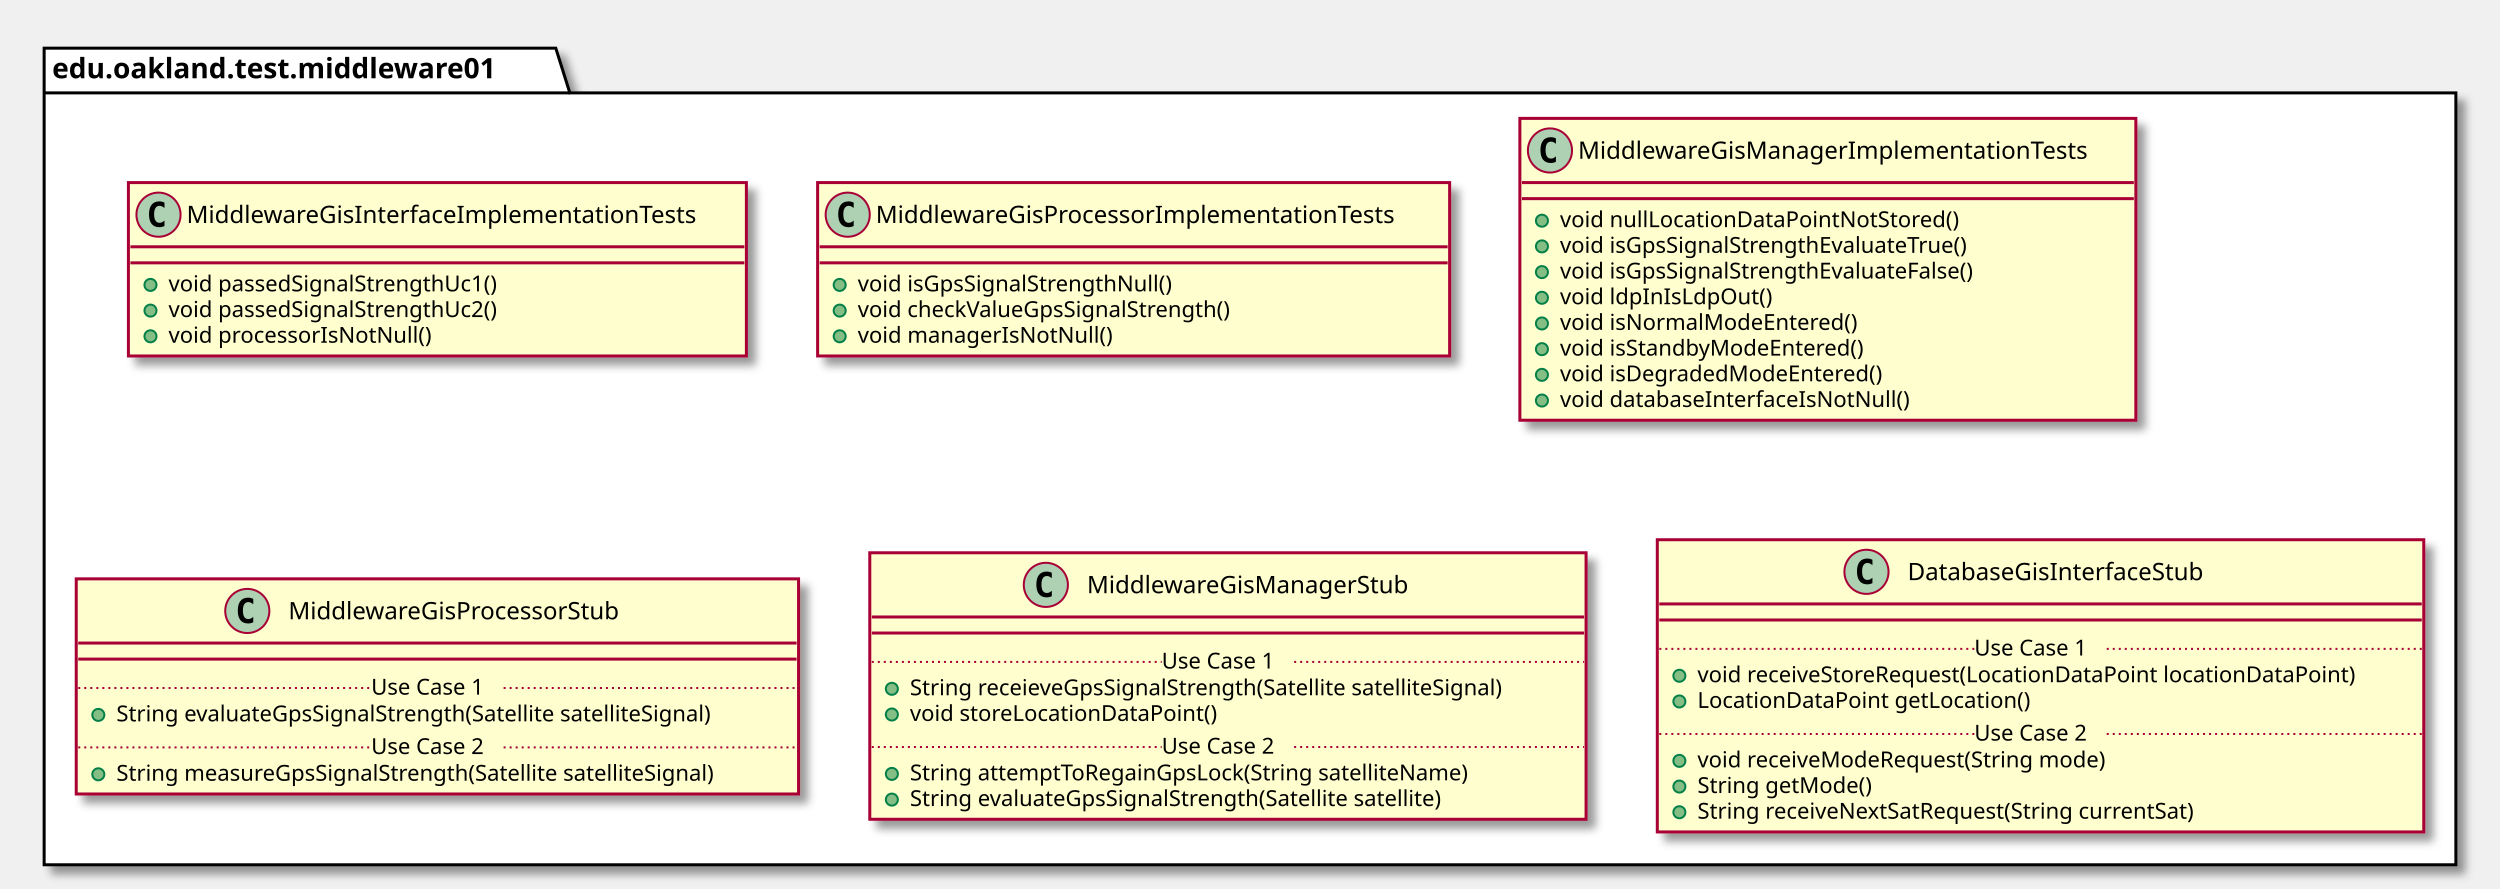
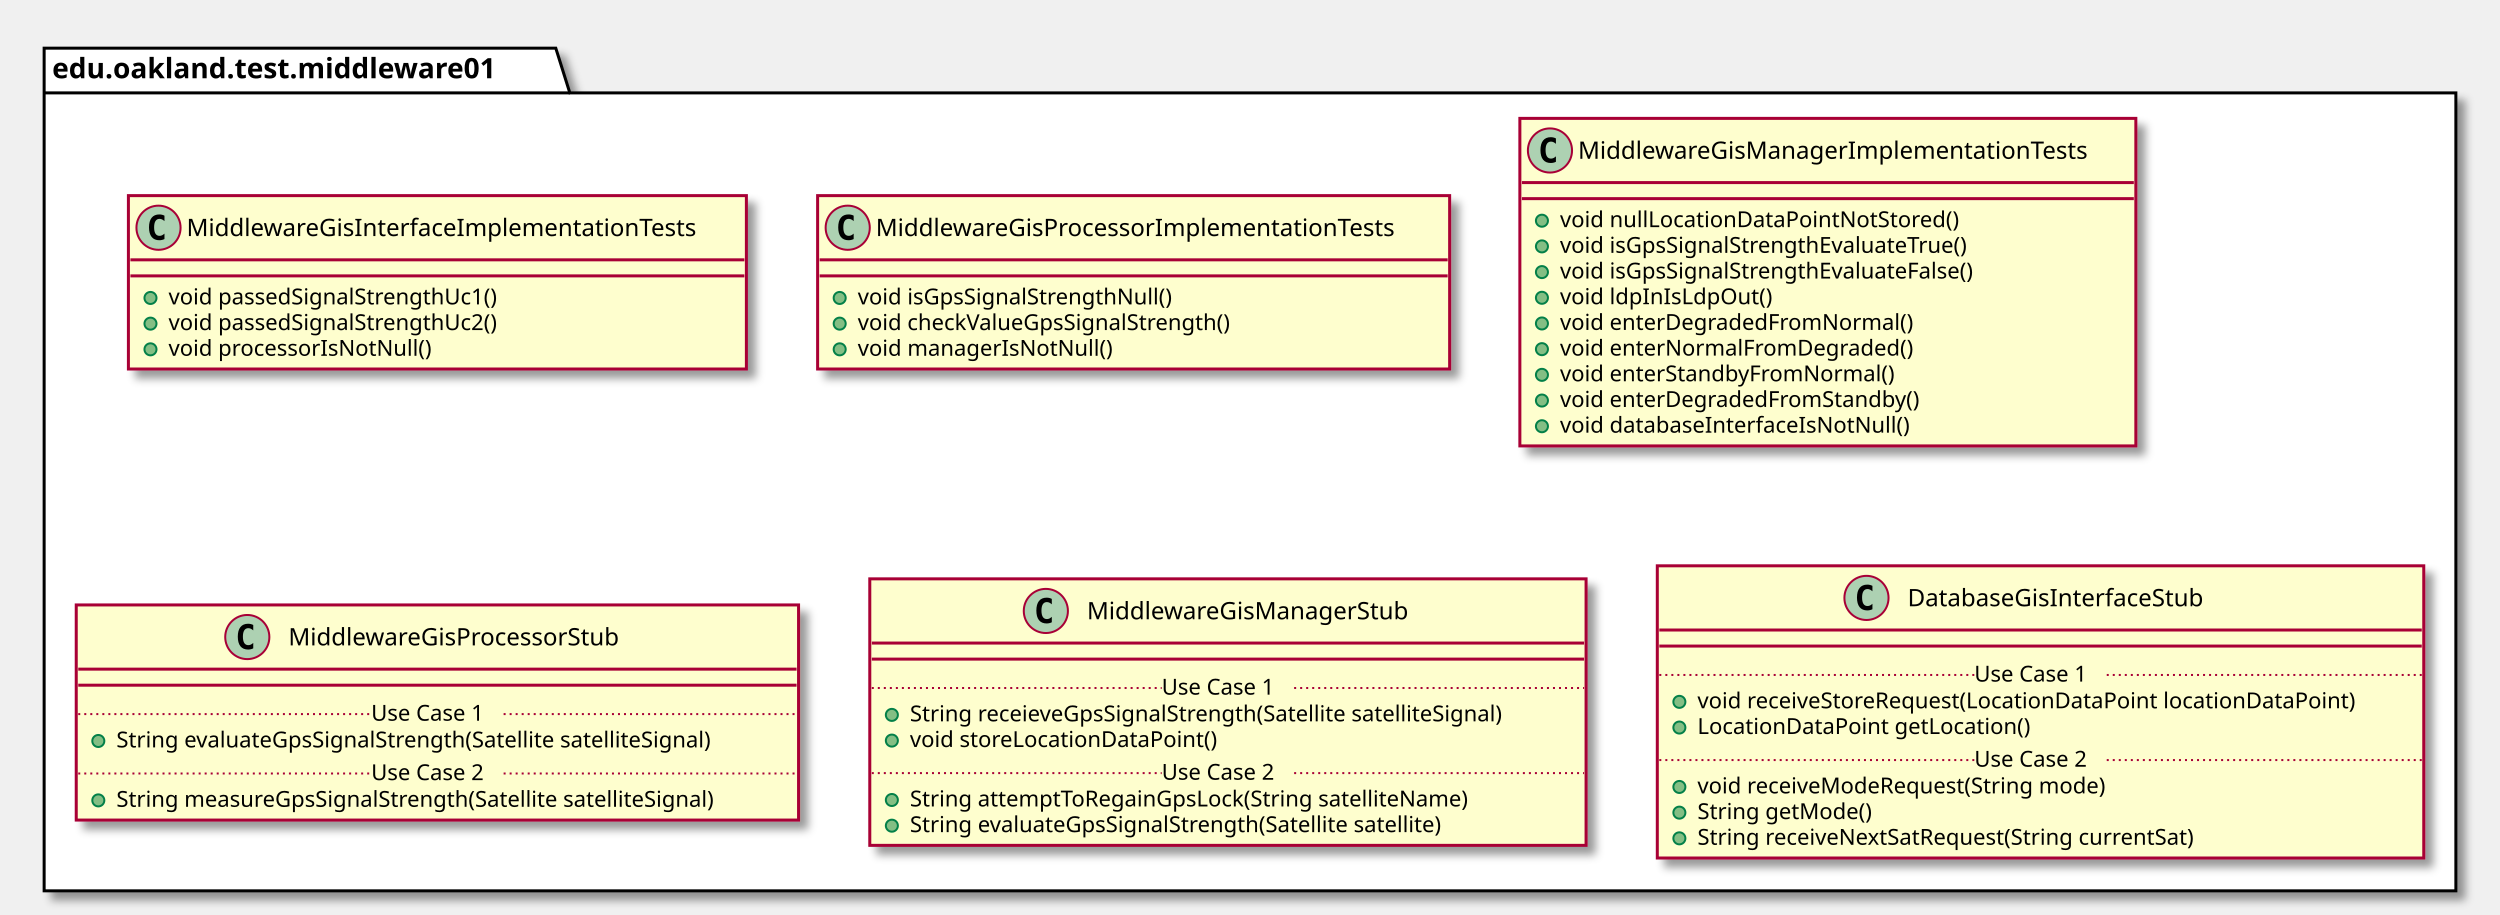
- <svg xmlns="http://www.w3.org/2000/svg" contentScriptType="application/ecmascript" contentStyleType="text/css" height="443px" preserveAspectRatio="none" style="width:1246px;height:443px;" version="1.1" viewBox="0 0 1246 443" width="1246px" zoomAndPan="magnify">
+ <svg xmlns="http://www.w3.org/2000/svg" contentScriptType="application/ecmascript" contentStyleType="text/css" height="456px" preserveAspectRatio="none" style="width:1246px;height:456px;" version="1.1" viewBox="0 0 1246 456" width="1246px" zoomAndPan="magnify">
  <defs>
-     <filter height="300%" id="f13o2ybws8kbwk" width="300%" x="-1" y="-1">
+     <filter height="300%" id="flk7s0plr8abq" width="300%" x="-1" y="-1">
      <feGaussianBlur result="blurOut" stdDeviation="2.0" />
      <feColorMatrix in="blurOut" result="blurOut2" type="matrix" values="0 0 0 0 0 0 0 0 0 0 0 0 0 0 0 0 0 0 .4 0" />
      <feOffset dx="4.0" dy="4.0" in="blurOut2" result="blurOut3" />
      <feBlend in="SourceGraphic" in2="blurOut3" mode="normal" />
    </filter>
  </defs>
  <g>
-     <polygon fill="#FFFFFF" filter="url(#f13o2ybws8kbwk)" points="22,24,277,24,284,46.297,1224,46.297,1224,431,22,431,22,24" style="stroke: #000000; stroke-width: 1.5;" />
+     <polygon fill="#FFFFFF" filter="url(#flk7s0plr8abq)" points="22,24,277,24,284,46.297,1224,46.297,1224,444,22,444,22,24" style="stroke: #000000; stroke-width: 1.5;" />
    <line style="stroke: #000000; stroke-width: 1.5;" x1="22" x2="284" y1="46.297" y2="46.297" />
    <text fill="#000000" font-family="sans-serif" font-size="14" font-weight="bold" lengthAdjust="spacingAndGlyphs" textLength="249" x="26" y="38.995">edu.oakland.test.middleware01</text>
-     <rect fill="#FEFECE" filter="url(#f13o2ybws8kbwk)" height="86.414" id="MiddlewareGisInterfaceImplementationTests" style="stroke: #A80036; stroke-width: 1.5;" width="308" x="64" y="91" />
-     <ellipse cx="79" cy="107" fill="#ADD1B2" rx="11" ry="11" style="stroke: #A80036; stroke-width: 1.0;" />
-     <path d="M81.969,112.641 Q81.391,112.938 80.75,113.078 Q80.109,113.234 79.406,113.234 Q76.906,113.234 75.578,111.594 Q74.266,109.938 74.266,106.812 Q74.266,103.688 75.578,102.031 Q76.906,100.375 79.406,100.375 Q80.109,100.375 80.75,100.531 Q81.406,100.688 81.969,100.984 L81.969,103.703 Q81.344,103.125 80.75,102.859 Q80.156,102.578 79.531,102.578 Q78.188,102.578 77.5,103.656 Q76.812,104.719 76.812,106.812 Q76.812,108.906 77.5,109.984 Q78.188,111.047 79.531,111.047 Q80.156,111.047 80.75,110.781 Q81.344,110.5 81.969,109.922 L81.969,112.641 Z " />
-     <text fill="#000000" font-family="sans-serif" font-size="12" lengthAdjust="spacingAndGlyphs" textLength="276" x="93" y="111.154">MiddlewareGisInterfaceImplementationTests</text>
-     <line style="stroke: #A80036; stroke-width: 1.5;" x1="65" x2="371" y1="123" y2="123" />
-     <line style="stroke: #A80036; stroke-width: 1.5;" x1="65" x2="371" y1="131" y2="131" />
-     <ellipse cx="75" cy="142" fill="#84BE84" rx="3" ry="3" style="stroke: #038048; stroke-width: 1.0;" />
-     <text fill="#000000" font-family="sans-serif" font-size="11" lengthAdjust="spacingAndGlyphs" textLength="182" x="84" y="145.21">void passedSignalStrengthUc1()</text>
-     <ellipse cx="75" cy="154.805" fill="#84BE84" rx="3" ry="3" style="stroke: #038048; stroke-width: 1.0;" />
-     <text fill="#000000" font-family="sans-serif" font-size="11" lengthAdjust="spacingAndGlyphs" textLength="182" x="84" y="158.015">void passedSignalStrengthUc2()</text>
-     <ellipse cx="75" cy="167.609" fill="#84BE84" rx="3" ry="3" style="stroke: #038048; stroke-width: 1.0;" />
-     <text fill="#000000" font-family="sans-serif" font-size="11" lengthAdjust="spacingAndGlyphs" textLength="143" x="84" y="170.82">void processorIsNotNull()</text>
-     <rect fill="#FEFECE" filter="url(#f13o2ybws8kbwk)" height="86.414" id="MiddlewareGisProcessorImplementationTests" style="stroke: #A80036; stroke-width: 1.5;" width="315" x="407.5" y="91" />
-     <ellipse cx="422.5" cy="107" fill="#ADD1B2" rx="11" ry="11" style="stroke: #A80036; stroke-width: 1.0;" />
-     <path d="M425.469,112.641 Q424.891,112.938 424.25,113.078 Q423.609,113.234 422.906,113.234 Q420.406,113.234 419.078,111.594 Q417.766,109.938 417.766,106.812 Q417.766,103.688 419.078,102.031 Q420.406,100.375 422.906,100.375 Q423.609,100.375 424.25,100.531 Q424.906,100.688 425.469,100.984 L425.469,103.703 Q424.844,103.125 424.25,102.859 Q423.656,102.578 423.031,102.578 Q421.688,102.578 421,103.656 Q420.312,104.719 420.312,106.812 Q420.312,108.906 421,109.984 Q421.688,111.047 423.031,111.047 Q423.656,111.047 424.25,110.781 Q424.844,110.5 425.469,109.922 L425.469,112.641 Z " />
-     <text fill="#000000" font-family="sans-serif" font-size="12" lengthAdjust="spacingAndGlyphs" textLength="283" x="436.5" y="111.154">MiddlewareGisProcessorImplementationTests</text>
-     <line style="stroke: #A80036; stroke-width: 1.5;" x1="408.5" x2="721.5" y1="123" y2="123" />
-     <line style="stroke: #A80036; stroke-width: 1.5;" x1="408.5" x2="721.5" y1="131" y2="131" />
-     <ellipse cx="418.5" cy="142" fill="#84BE84" rx="3" ry="3" style="stroke: #038048; stroke-width: 1.0;" />
-     <text fill="#000000" font-family="sans-serif" font-size="11" lengthAdjust="spacingAndGlyphs" textLength="173" x="427.5" y="145.21">void isGpsSignalStrengthNull()</text>
-     <ellipse cx="418.5" cy="154.805" fill="#84BE84" rx="3" ry="3" style="stroke: #038048; stroke-width: 1.0;" />
-     <text fill="#000000" font-family="sans-serif" font-size="11" lengthAdjust="spacingAndGlyphs" textLength="205" x="427.5" y="158.015">void checkValueGpsSignalStrength()</text>
-     <ellipse cx="418.5" cy="167.609" fill="#84BE84" rx="3" ry="3" style="stroke: #038048; stroke-width: 1.0;" />
-     <text fill="#000000" font-family="sans-serif" font-size="11" lengthAdjust="spacingAndGlyphs" textLength="136" x="427.5" y="170.82">void managerIsNotNull()</text>
-     <rect fill="#FEFECE" filter="url(#f13o2ybws8kbwk)" height="150.438" id="MiddlewareGisManagerImplementationTests" style="stroke: #A80036; stroke-width: 1.5;" width="307" x="757.5" y="59" />
+     <rect fill="#FEFECE" filter="url(#flk7s0plr8abq)" height="86.414" id="MiddlewareGisInterfaceImplementationTests" style="stroke: #A80036; stroke-width: 1.5;" width="308" x="64" y="97.5" />
+     <ellipse cx="79" cy="113.5" fill="#ADD1B2" rx="11" ry="11" style="stroke: #A80036; stroke-width: 1.0;" />
+     <path d="M81.969,119.141 Q81.391,119.438 80.75,119.578 Q80.109,119.734 79.406,119.734 Q76.906,119.734 75.578,118.094 Q74.266,116.438 74.266,113.312 Q74.266,110.188 75.578,108.531 Q76.906,106.875 79.406,106.875 Q80.109,106.875 80.75,107.031 Q81.406,107.188 81.969,107.484 L81.969,110.203 Q81.344,109.625 80.75,109.359 Q80.156,109.078 79.531,109.078 Q78.188,109.078 77.5,110.156 Q76.812,111.219 76.812,113.312 Q76.812,115.406 77.5,116.484 Q78.188,117.547 79.531,117.547 Q80.156,117.547 80.75,117.281 Q81.344,117 81.969,116.422 L81.969,119.141 Z " />
+     <text fill="#000000" font-family="sans-serif" font-size="12" lengthAdjust="spacingAndGlyphs" textLength="276" x="93" y="117.654">MiddlewareGisInterfaceImplementationTests</text>
+     <line style="stroke: #A80036; stroke-width: 1.5;" x1="65" x2="371" y1="129.5" y2="129.5" />
+     <line style="stroke: #A80036; stroke-width: 1.5;" x1="65" x2="371" y1="137.5" y2="137.5" />
+     <ellipse cx="75" cy="148.5" fill="#84BE84" rx="3" ry="3" style="stroke: #038048; stroke-width: 1.0;" />
+     <text fill="#000000" font-family="sans-serif" font-size="11" lengthAdjust="spacingAndGlyphs" textLength="182" x="84" y="151.71">void passedSignalStrengthUc1()</text>
+     <ellipse cx="75" cy="161.305" fill="#84BE84" rx="3" ry="3" style="stroke: #038048; stroke-width: 1.0;" />
+     <text fill="#000000" font-family="sans-serif" font-size="11" lengthAdjust="spacingAndGlyphs" textLength="182" x="84" y="164.515">void passedSignalStrengthUc2()</text>
+     <ellipse cx="75" cy="174.109" fill="#84BE84" rx="3" ry="3" style="stroke: #038048; stroke-width: 1.0;" />
+     <text fill="#000000" font-family="sans-serif" font-size="11" lengthAdjust="spacingAndGlyphs" textLength="143" x="84" y="177.32">void processorIsNotNull()</text>
+     <rect fill="#FEFECE" filter="url(#flk7s0plr8abq)" height="86.414" id="MiddlewareGisProcessorImplementationTests" style="stroke: #A80036; stroke-width: 1.5;" width="315" x="407.5" y="97.5" />
+     <ellipse cx="422.5" cy="113.5" fill="#ADD1B2" rx="11" ry="11" style="stroke: #A80036; stroke-width: 1.0;" />
+     <path d="M425.469,119.141 Q424.891,119.438 424.25,119.578 Q423.609,119.734 422.906,119.734 Q420.406,119.734 419.078,118.094 Q417.766,116.438 417.766,113.312 Q417.766,110.188 419.078,108.531 Q420.406,106.875 422.906,106.875 Q423.609,106.875 424.25,107.031 Q424.906,107.188 425.469,107.484 L425.469,110.203 Q424.844,109.625 424.25,109.359 Q423.656,109.078 423.031,109.078 Q421.688,109.078 421,110.156 Q420.312,111.219 420.312,113.312 Q420.312,115.406 421,116.484 Q421.688,117.547 423.031,117.547 Q423.656,117.547 424.25,117.281 Q424.844,117 425.469,116.422 L425.469,119.141 Z " />
+     <text fill="#000000" font-family="sans-serif" font-size="12" lengthAdjust="spacingAndGlyphs" textLength="283" x="436.5" y="117.654">MiddlewareGisProcessorImplementationTests</text>
+     <line style="stroke: #A80036; stroke-width: 1.5;" x1="408.5" x2="721.5" y1="129.5" y2="129.5" />
+     <line style="stroke: #A80036; stroke-width: 1.5;" x1="408.5" x2="721.5" y1="137.5" y2="137.5" />
+     <ellipse cx="418.5" cy="148.5" fill="#84BE84" rx="3" ry="3" style="stroke: #038048; stroke-width: 1.0;" />
+     <text fill="#000000" font-family="sans-serif" font-size="11" lengthAdjust="spacingAndGlyphs" textLength="173" x="427.5" y="151.71">void isGpsSignalStrengthNull()</text>
+     <ellipse cx="418.5" cy="161.305" fill="#84BE84" rx="3" ry="3" style="stroke: #038048; stroke-width: 1.0;" />
+     <text fill="#000000" font-family="sans-serif" font-size="11" lengthAdjust="spacingAndGlyphs" textLength="205" x="427.5" y="164.515">void checkValueGpsSignalStrength()</text>
+     <ellipse cx="418.5" cy="174.109" fill="#84BE84" rx="3" ry="3" style="stroke: #038048; stroke-width: 1.0;" />
+     <text fill="#000000" font-family="sans-serif" font-size="11" lengthAdjust="spacingAndGlyphs" textLength="136" x="427.5" y="177.32">void managerIsNotNull()</text>
+     <rect fill="#FEFECE" filter="url(#flk7s0plr8abq)" height="163.242" id="MiddlewareGisManagerImplementationTests" style="stroke: #A80036; stroke-width: 1.5;" width="307" x="757.5" y="59" />
    <ellipse cx="772.5" cy="75" fill="#ADD1B2" rx="11" ry="11" style="stroke: #A80036; stroke-width: 1.0;" />
    <path d="M775.469,80.641 Q774.891,80.938 774.25,81.078 Q773.609,81.234 772.906,81.234 Q770.406,81.234 769.078,79.594 Q767.766,77.938 767.766,74.812 Q767.766,71.688 769.078,70.031 Q770.406,68.375 772.906,68.375 Q773.609,68.375 774.25,68.531 Q774.906,68.688 775.469,68.984 L775.469,71.703 Q774.844,71.125 774.25,70.859 Q773.656,70.578 773.031,70.578 Q771.688,70.578 771,71.656 Q770.312,72.719 770.312,74.812 Q770.312,76.906 771,77.984 Q771.688,79.047 773.031,79.047 Q773.656,79.047 774.25,78.781 Q774.844,78.5 775.469,77.922 L775.469,80.641 Z " />
    <text fill="#000000" font-family="sans-serif" font-size="12" lengthAdjust="spacingAndGlyphs" textLength="275" x="786.5" y="79.154">MiddlewareGisManagerImplementationTests</text>
    <line style="stroke: #A80036; stroke-width: 1.5;" x1="758.5" x2="1063.5" y1="91" y2="91" />
    <line style="stroke: #A80036; stroke-width: 1.5;" x1="758.5" x2="1063.5" y1="99" y2="99" />
    <ellipse cx="768.5" cy="110" fill="#84BE84" rx="3" ry="3" style="stroke: #038048; stroke-width: 1.0;" />
    <text fill="#000000" font-family="sans-serif" font-size="11" lengthAdjust="spacingAndGlyphs" textLength="213" x="777.5" y="113.21">void nullLocationDataPointNotStored()</text>
    <ellipse cx="768.5" cy="122.805" fill="#84BE84" rx="3" ry="3" style="stroke: #038048; stroke-width: 1.0;" />
    <text fill="#000000" font-family="sans-serif" font-size="11" lengthAdjust="spacingAndGlyphs" textLength="226" x="777.5" y="126.015">void isGpsSignalStrengthEvaluateTrue()</text>
    <ellipse cx="768.5" cy="135.609" fill="#84BE84" rx="3" ry="3" style="stroke: #038048; stroke-width: 1.0;" />
    <text fill="#000000" font-family="sans-serif" font-size="11" lengthAdjust="spacingAndGlyphs" textLength="230" x="777.5" y="138.82">void isGpsSignalStrengthEvaluateFalse()</text>
    <ellipse cx="768.5" cy="148.414" fill="#84BE84" rx="3" ry="3" style="stroke: #038048; stroke-width: 1.0;" />
    <text fill="#000000" font-family="sans-serif" font-size="11" lengthAdjust="spacingAndGlyphs" textLength="112" x="777.5" y="151.625">void ldpInIsLdpOut()</text>
    <ellipse cx="768.5" cy="161.219" fill="#84BE84" rx="3" ry="3" style="stroke: #038048; stroke-width: 1.0;" />
-     <text fill="#000000" font-family="sans-serif" font-size="11" lengthAdjust="spacingAndGlyphs" textLength="160" x="777.5" y="164.429">void isNormalModeEntered()</text>
+     <text fill="#000000" font-family="sans-serif" font-size="11" lengthAdjust="spacingAndGlyphs" textLength="190" x="777.5" y="164.429">void enterDegradedFromNormal()</text>
    <ellipse cx="768.5" cy="174.023" fill="#84BE84" rx="3" ry="3" style="stroke: #038048; stroke-width: 1.0;" />
-     <text fill="#000000" font-family="sans-serif" font-size="11" lengthAdjust="spacingAndGlyphs" textLength="165" x="777.5" y="177.234">void isStandbyModeEntered()</text>
+     <text fill="#000000" font-family="sans-serif" font-size="11" lengthAdjust="spacingAndGlyphs" textLength="190" x="777.5" y="177.234">void enterNormalFromDegraded()</text>
    <ellipse cx="768.5" cy="186.828" fill="#84BE84" rx="3" ry="3" style="stroke: #038048; stroke-width: 1.0;" />
-     <text fill="#000000" font-family="sans-serif" font-size="11" lengthAdjust="spacingAndGlyphs" textLength="174" x="777.5" y="190.039">void isDegradedModeEntered()</text>
+     <text fill="#000000" font-family="sans-serif" font-size="11" lengthAdjust="spacingAndGlyphs" textLength="181" x="777.5" y="190.039">void enterStandbyFromNormal()</text>
    <ellipse cx="768.5" cy="199.633" fill="#84BE84" rx="3" ry="3" style="stroke: #038048; stroke-width: 1.0;" />
-     <text fill="#000000" font-family="sans-serif" font-size="11" lengthAdjust="spacingAndGlyphs" textLength="188" x="777.5" y="202.843">void databaseInterfaceIsNotNull()</text>
-     <rect fill="#FEFECE" filter="url(#f13o2ybws8kbwk)" height="107.219" id="MiddlewareGisProcessorStub" style="stroke: #A80036; stroke-width: 1.5;" width="360" x="38" y="288.5" />
-     <ellipse cx="123.25" cy="304.5" fill="#ADD1B2" rx="11" ry="11" style="stroke: #A80036; stroke-width: 1.0;" />
-     <path d="M126.219,310.141 Q125.641,310.438 125,310.578 Q124.359,310.734 123.656,310.734 Q121.156,310.734 119.828,309.094 Q118.516,307.438 118.516,304.312 Q118.516,301.188 119.828,299.531 Q121.156,297.875 123.656,297.875 Q124.359,297.875 125,298.031 Q125.656,298.188 126.219,298.484 L126.219,301.203 Q125.594,300.625 125,300.359 Q124.406,300.078 123.781,300.078 Q122.438,300.078 121.75,301.156 Q121.062,302.219 121.062,304.312 Q121.062,306.406 121.75,307.484 Q122.438,308.547 123.781,308.547 Q124.406,308.547 125,308.281 Q125.594,308 126.219,307.422 L126.219,310.141 Z " />
-     <text fill="#000000" font-family="sans-serif" font-size="12" lengthAdjust="spacingAndGlyphs" textLength="181" x="143.75" y="308.654">MiddlewareGisProcessorStub</text>
-     <line style="stroke: #A80036; stroke-width: 1.5;" x1="39" x2="397" y1="320.5" y2="320.5" />
-     <line style="stroke: #A80036; stroke-width: 1.5;" x1="39" x2="397" y1="328.5" y2="328.5" />
-     <ellipse cx="49" cy="356.305" fill="#84BE84" rx="3" ry="3" style="stroke: #038048; stroke-width: 1.0;" />
-     <text fill="#000000" font-family="sans-serif" font-size="11" lengthAdjust="spacingAndGlyphs" textLength="331" x="58" y="359.515">String evaluateGpsSignalStrength(Satellite satelliteSignal)</text>
-     <line style="stroke: #A80036; stroke-width: 1.0; stroke-dasharray: 1.0,2.0;" x1="39" x2="185" y1="342.902" y2="342.902" />
-     <text fill="#000000" font-family="sans-serif" font-size="11" lengthAdjust="spacingAndGlyphs" textLength="66" x="185" y="346.21">Use Case 1</text>
-     <line style="stroke: #A80036; stroke-width: 1.0; stroke-dasharray: 1.0,2.0;" x1="251" x2="397" y1="342.902" y2="342.902" />
-     <ellipse cx="49" cy="385.914" fill="#84BE84" rx="3" ry="3" style="stroke: #038048; stroke-width: 1.0;" />
-     <text fill="#000000" font-family="sans-serif" font-size="11" lengthAdjust="spacingAndGlyphs" textLength="334" x="58" y="389.125">String measureGpsSignalStrength(Satellite satelliteSignal)</text>
-     <line style="stroke: #A80036; stroke-width: 1.0; stroke-dasharray: 1.0,2.0;" x1="39" x2="185" y1="372.512" y2="372.512" />
-     <text fill="#000000" font-family="sans-serif" font-size="11" lengthAdjust="spacingAndGlyphs" textLength="66" x="185" y="375.82">Use Case 2</text>
-     <line style="stroke: #A80036; stroke-width: 1.0; stroke-dasharray: 1.0,2.0;" x1="251" x2="397" y1="372.512" y2="372.512" />
-     <rect fill="#FEFECE" filter="url(#f13o2ybws8kbwk)" height="132.828" id="MiddlewareGisManagerStub" style="stroke: #A80036; stroke-width: 1.5;" width="357" x="433.5" y="275.5" />
-     <ellipse cx="521.25" cy="291.5" fill="#ADD1B2" rx="11" ry="11" style="stroke: #A80036; stroke-width: 1.0;" />
-     <path d="M524.219,297.141 Q523.641,297.438 523,297.578 Q522.359,297.734 521.656,297.734 Q519.156,297.734 517.828,296.094 Q516.516,294.438 516.516,291.312 Q516.516,288.188 517.828,286.531 Q519.156,284.875 521.656,284.875 Q522.359,284.875 523,285.031 Q523.656,285.188 524.219,285.484 L524.219,288.203 Q523.594,287.625 523,287.359 Q522.406,287.078 521.781,287.078 Q520.438,287.078 519.75,288.156 Q519.062,289.219 519.062,291.312 Q519.062,293.406 519.75,294.484 Q520.438,295.547 521.781,295.547 Q522.406,295.547 523,295.281 Q523.594,295 524.219,294.422 L524.219,297.141 Z " />
-     <text fill="#000000" font-family="sans-serif" font-size="12" lengthAdjust="spacingAndGlyphs" textLength="173" x="541.75" y="295.654">MiddlewareGisManagerStub</text>
-     <line style="stroke: #A80036; stroke-width: 1.5;" x1="434.5" x2="789.5" y1="307.5" y2="307.5" />
-     <line style="stroke: #A80036; stroke-width: 1.5;" x1="434.5" x2="789.5" y1="315.5" y2="315.5" />
-     <ellipse cx="444.5" cy="343.305" fill="#84BE84" rx="3" ry="3" style="stroke: #038048; stroke-width: 1.0;" />
-     <text fill="#000000" font-family="sans-serif" font-size="11" lengthAdjust="spacingAndGlyphs" textLength="331" x="453.5" y="346.515">String receieveGpsSignalStrength(Satellite satelliteSignal)</text>
-     <ellipse cx="444.5" cy="356.109" fill="#84BE84" rx="3" ry="3" style="stroke: #038048; stroke-width: 1.0;" />
-     <text fill="#000000" font-family="sans-serif" font-size="11" lengthAdjust="spacingAndGlyphs" textLength="166" x="453.5" y="359.32">void storeLocationDataPoint()</text>
-     <line style="stroke: #A80036; stroke-width: 1.0; stroke-dasharray: 1.0,2.0;" x1="434.5" x2="579" y1="329.902" y2="329.902" />
-     <text fill="#000000" font-family="sans-serif" font-size="11" lengthAdjust="spacingAndGlyphs" textLength="66" x="579" y="333.21">Use Case 1</text>
-     <line style="stroke: #A80036; stroke-width: 1.0; stroke-dasharray: 1.0,2.0;" x1="645" x2="789.5" y1="329.902" y2="329.902" />
-     <ellipse cx="444.5" cy="385.719" fill="#84BE84" rx="3" ry="3" style="stroke: #038048; stroke-width: 1.0;" />
-     <text fill="#000000" font-family="sans-serif" font-size="11" lengthAdjust="spacingAndGlyphs" textLength="306" x="453.5" y="388.929">String attemptToRegainGpsLock(String satelliteName)</text>
-     <ellipse cx="444.5" cy="398.523" fill="#84BE84" rx="3" ry="3" style="stroke: #038048; stroke-width: 1.0;" />
-     <text fill="#000000" font-family="sans-serif" font-size="11" lengthAdjust="spacingAndGlyphs" textLength="296" x="453.5" y="401.734">String evaluateGpsSignalStrength(Satellite satellite)</text>
-     <line style="stroke: #A80036; stroke-width: 1.0; stroke-dasharray: 1.0,2.0;" x1="434.5" x2="579" y1="372.316" y2="372.316" />
-     <text fill="#000000" font-family="sans-serif" font-size="11" lengthAdjust="spacingAndGlyphs" textLength="66" x="579" y="375.625">Use Case 2</text>
-     <line style="stroke: #A80036; stroke-width: 1.0; stroke-dasharray: 1.0,2.0;" x1="645" x2="789.5" y1="372.316" y2="372.316" />
-     <rect fill="#FEFECE" filter="url(#f13o2ybws8kbwk)" height="145.633" id="DatabaseGisInterfaceStub" style="stroke: #A80036; stroke-width: 1.5;" width="382" x="826" y="269" />
-     <ellipse cx="930.25" cy="285" fill="#ADD1B2" rx="11" ry="11" style="stroke: #A80036; stroke-width: 1.0;" />
-     <path d="M933.219,290.641 Q932.641,290.938 932,291.078 Q931.359,291.234 930.656,291.234 Q928.156,291.234 926.828,289.594 Q925.516,287.938 925.516,284.812 Q925.516,281.688 926.828,280.031 Q928.156,278.375 930.656,278.375 Q931.359,278.375 932,278.531 Q932.656,278.688 933.219,278.984 L933.219,281.703 Q932.594,281.125 932,280.859 Q931.406,280.578 930.781,280.578 Q929.438,280.578 928.75,281.656 Q928.062,282.719 928.062,284.812 Q928.062,286.906 928.75,287.984 Q929.438,289.047 930.781,289.047 Q931.406,289.047 932,288.781 Q932.594,288.5 933.219,287.922 L933.219,290.641 Z " />
-     <text fill="#000000" font-family="sans-serif" font-size="12" lengthAdjust="spacingAndGlyphs" textLength="165" x="950.75" y="289.154">DatabaseGisInterfaceStub</text>
-     <line style="stroke: #A80036; stroke-width: 1.5;" x1="827" x2="1207" y1="301" y2="301" />
-     <line style="stroke: #A80036; stroke-width: 1.5;" x1="827" x2="1207" y1="309" y2="309" />
-     <ellipse cx="837" cy="336.805" fill="#84BE84" rx="3" ry="3" style="stroke: #038048; stroke-width: 1.0;" />
-     <text fill="#000000" font-family="sans-serif" font-size="11" lengthAdjust="spacingAndGlyphs" textLength="356" x="846" y="340.015">void receiveStoreRequest(LocationDataPoint locationDataPoint)</text>
-     <ellipse cx="837" cy="349.609" fill="#84BE84" rx="3" ry="3" style="stroke: #038048; stroke-width: 1.0;" />
-     <text fill="#000000" font-family="sans-serif" font-size="11" lengthAdjust="spacingAndGlyphs" textLength="178" x="846" y="352.82">LocationDataPoint getLocation()</text>
-     <line style="stroke: #A80036; stroke-width: 1.0; stroke-dasharray: 1.0,2.0;" x1="827" x2="984" y1="323.402" y2="323.402" />
-     <text fill="#000000" font-family="sans-serif" font-size="11" lengthAdjust="spacingAndGlyphs" textLength="66" x="984" y="326.71">Use Case 1</text>
-     <line style="stroke: #A80036; stroke-width: 1.0; stroke-dasharray: 1.0,2.0;" x1="1050" x2="1207" y1="323.402" y2="323.402" />
-     <ellipse cx="837" cy="379.219" fill="#84BE84" rx="3" ry="3" style="stroke: #038048; stroke-width: 1.0;" />
-     <text fill="#000000" font-family="sans-serif" font-size="11" lengthAdjust="spacingAndGlyphs" textLength="222" x="846" y="382.429">void receiveModeRequest(String mode)</text>
-     <ellipse cx="837" cy="392.023" fill="#84BE84" rx="3" ry="3" style="stroke: #038048; stroke-width: 1.0;" />
-     <text fill="#000000" font-family="sans-serif" font-size="11" lengthAdjust="spacingAndGlyphs" textLength="94" x="846" y="395.234">String getMode()</text>
-     <ellipse cx="837" cy="404.828" fill="#84BE84" rx="3" ry="3" style="stroke: #038048; stroke-width: 1.0;" />
-     <text fill="#000000" font-family="sans-serif" font-size="11" lengthAdjust="spacingAndGlyphs" textLength="275" x="846" y="408.039">String receiveNextSatRequest(String currentSat)</text>
-     <line style="stroke: #A80036; stroke-width: 1.0; stroke-dasharray: 1.0,2.0;" x1="827" x2="984" y1="365.816" y2="365.816" />
-     <text fill="#000000" font-family="sans-serif" font-size="11" lengthAdjust="spacingAndGlyphs" textLength="66" x="984" y="369.125">Use Case 2</text>
-     <line style="stroke: #A80036; stroke-width: 1.0; stroke-dasharray: 1.0,2.0;" x1="1050" x2="1207" y1="365.816" y2="365.816" />
+     <text fill="#000000" font-family="sans-serif" font-size="11" lengthAdjust="spacingAndGlyphs" textLength="195" x="777.5" y="202.843">void enterDegradedFromStandby()</text>
+     <ellipse cx="768.5" cy="212.438" fill="#84BE84" rx="3" ry="3" style="stroke: #038048; stroke-width: 1.0;" />
+     <text fill="#000000" font-family="sans-serif" font-size="11" lengthAdjust="spacingAndGlyphs" textLength="188" x="777.5" y="215.648">void databaseInterfaceIsNotNull()</text>
+     <rect fill="#FEFECE" filter="url(#flk7s0plr8abq)" height="107.219" id="MiddlewareGisProcessorStub" style="stroke: #A80036; stroke-width: 1.5;" width="360" x="38" y="301.5" />
+     <ellipse cx="123.25" cy="317.5" fill="#ADD1B2" rx="11" ry="11" style="stroke: #A80036; stroke-width: 1.0;" />
+     <path d="M126.219,323.141 Q125.641,323.438 125,323.578 Q124.359,323.734 123.656,323.734 Q121.156,323.734 119.828,322.094 Q118.516,320.438 118.516,317.312 Q118.516,314.188 119.828,312.531 Q121.156,310.875 123.656,310.875 Q124.359,310.875 125,311.031 Q125.656,311.188 126.219,311.484 L126.219,314.203 Q125.594,313.625 125,313.359 Q124.406,313.078 123.781,313.078 Q122.438,313.078 121.75,314.156 Q121.062,315.219 121.062,317.312 Q121.062,319.406 121.75,320.484 Q122.438,321.547 123.781,321.547 Q124.406,321.547 125,321.281 Q125.594,321 126.219,320.422 L126.219,323.141 Z " />
+     <text fill="#000000" font-family="sans-serif" font-size="12" lengthAdjust="spacingAndGlyphs" textLength="181" x="143.75" y="321.654">MiddlewareGisProcessorStub</text>
+     <line style="stroke: #A80036; stroke-width: 1.5;" x1="39" x2="397" y1="333.5" y2="333.5" />
+     <line style="stroke: #A80036; stroke-width: 1.5;" x1="39" x2="397" y1="341.5" y2="341.5" />
+     <ellipse cx="49" cy="369.305" fill="#84BE84" rx="3" ry="3" style="stroke: #038048; stroke-width: 1.0;" />
+     <text fill="#000000" font-family="sans-serif" font-size="11" lengthAdjust="spacingAndGlyphs" textLength="331" x="58" y="372.515">String evaluateGpsSignalStrength(Satellite satelliteSignal)</text>
+     <line style="stroke: #A80036; stroke-width: 1.0; stroke-dasharray: 1.0,2.0;" x1="39" x2="185" y1="355.902" y2="355.902" />
+     <text fill="#000000" font-family="sans-serif" font-size="11" lengthAdjust="spacingAndGlyphs" textLength="66" x="185" y="359.21">Use Case 1</text>
+     <line style="stroke: #A80036; stroke-width: 1.0; stroke-dasharray: 1.0,2.0;" x1="251" x2="397" y1="355.902" y2="355.902" />
+     <ellipse cx="49" cy="398.914" fill="#84BE84" rx="3" ry="3" style="stroke: #038048; stroke-width: 1.0;" />
+     <text fill="#000000" font-family="sans-serif" font-size="11" lengthAdjust="spacingAndGlyphs" textLength="334" x="58" y="402.125">String measureGpsSignalStrength(Satellite satelliteSignal)</text>
+     <line style="stroke: #A80036; stroke-width: 1.0; stroke-dasharray: 1.0,2.0;" x1="39" x2="185" y1="385.512" y2="385.512" />
+     <text fill="#000000" font-family="sans-serif" font-size="11" lengthAdjust="spacingAndGlyphs" textLength="66" x="185" y="388.82">Use Case 2</text>
+     <line style="stroke: #A80036; stroke-width: 1.0; stroke-dasharray: 1.0,2.0;" x1="251" x2="397" y1="385.512" y2="385.512" />
+     <rect fill="#FEFECE" filter="url(#flk7s0plr8abq)" height="132.828" id="MiddlewareGisManagerStub" style="stroke: #A80036; stroke-width: 1.5;" width="357" x="433.5" y="288.5" />
+     <ellipse cx="521.25" cy="304.5" fill="#ADD1B2" rx="11" ry="11" style="stroke: #A80036; stroke-width: 1.0;" />
+     <path d="M524.219,310.141 Q523.641,310.438 523,310.578 Q522.359,310.734 521.656,310.734 Q519.156,310.734 517.828,309.094 Q516.516,307.438 516.516,304.312 Q516.516,301.188 517.828,299.531 Q519.156,297.875 521.656,297.875 Q522.359,297.875 523,298.031 Q523.656,298.188 524.219,298.484 L524.219,301.203 Q523.594,300.625 523,300.359 Q522.406,300.078 521.781,300.078 Q520.438,300.078 519.75,301.156 Q519.062,302.219 519.062,304.312 Q519.062,306.406 519.75,307.484 Q520.438,308.547 521.781,308.547 Q522.406,308.547 523,308.281 Q523.594,308 524.219,307.422 L524.219,310.141 Z " />
+     <text fill="#000000" font-family="sans-serif" font-size="12" lengthAdjust="spacingAndGlyphs" textLength="173" x="541.75" y="308.654">MiddlewareGisManagerStub</text>
+     <line style="stroke: #A80036; stroke-width: 1.5;" x1="434.5" x2="789.5" y1="320.5" y2="320.5" />
+     <line style="stroke: #A80036; stroke-width: 1.5;" x1="434.5" x2="789.5" y1="328.5" y2="328.5" />
+     <ellipse cx="444.5" cy="356.305" fill="#84BE84" rx="3" ry="3" style="stroke: #038048; stroke-width: 1.0;" />
+     <text fill="#000000" font-family="sans-serif" font-size="11" lengthAdjust="spacingAndGlyphs" textLength="331" x="453.5" y="359.515">String receieveGpsSignalStrength(Satellite satelliteSignal)</text>
+     <ellipse cx="444.5" cy="369.109" fill="#84BE84" rx="3" ry="3" style="stroke: #038048; stroke-width: 1.0;" />
+     <text fill="#000000" font-family="sans-serif" font-size="11" lengthAdjust="spacingAndGlyphs" textLength="166" x="453.5" y="372.32">void storeLocationDataPoint()</text>
+     <line style="stroke: #A80036; stroke-width: 1.0; stroke-dasharray: 1.0,2.0;" x1="434.5" x2="579" y1="342.902" y2="342.902" />
+     <text fill="#000000" font-family="sans-serif" font-size="11" lengthAdjust="spacingAndGlyphs" textLength="66" x="579" y="346.21">Use Case 1</text>
+     <line style="stroke: #A80036; stroke-width: 1.0; stroke-dasharray: 1.0,2.0;" x1="645" x2="789.5" y1="342.902" y2="342.902" />
+     <ellipse cx="444.5" cy="398.719" fill="#84BE84" rx="3" ry="3" style="stroke: #038048; stroke-width: 1.0;" />
+     <text fill="#000000" font-family="sans-serif" font-size="11" lengthAdjust="spacingAndGlyphs" textLength="306" x="453.5" y="401.929">String attemptToRegainGpsLock(String satelliteName)</text>
+     <ellipse cx="444.5" cy="411.523" fill="#84BE84" rx="3" ry="3" style="stroke: #038048; stroke-width: 1.0;" />
+     <text fill="#000000" font-family="sans-serif" font-size="11" lengthAdjust="spacingAndGlyphs" textLength="296" x="453.5" y="414.734">String evaluateGpsSignalStrength(Satellite satellite)</text>
+     <line style="stroke: #A80036; stroke-width: 1.0; stroke-dasharray: 1.0,2.0;" x1="434.5" x2="579" y1="385.316" y2="385.316" />
+     <text fill="#000000" font-family="sans-serif" font-size="11" lengthAdjust="spacingAndGlyphs" textLength="66" x="579" y="388.625">Use Case 2</text>
+     <line style="stroke: #A80036; stroke-width: 1.0; stroke-dasharray: 1.0,2.0;" x1="645" x2="789.5" y1="385.316" y2="385.316" />
+     <rect fill="#FEFECE" filter="url(#flk7s0plr8abq)" height="145.633" id="DatabaseGisInterfaceStub" style="stroke: #A80036; stroke-width: 1.5;" width="382" x="826" y="282" />
+     <ellipse cx="930.25" cy="298" fill="#ADD1B2" rx="11" ry="11" style="stroke: #A80036; stroke-width: 1.0;" />
+     <path d="M933.219,303.641 Q932.641,303.938 932,304.078 Q931.359,304.234 930.656,304.234 Q928.156,304.234 926.828,302.594 Q925.516,300.938 925.516,297.812 Q925.516,294.688 926.828,293.031 Q928.156,291.375 930.656,291.375 Q931.359,291.375 932,291.531 Q932.656,291.688 933.219,291.984 L933.219,294.703 Q932.594,294.125 932,293.859 Q931.406,293.578 930.781,293.578 Q929.438,293.578 928.75,294.656 Q928.062,295.719 928.062,297.812 Q928.062,299.906 928.75,300.984 Q929.438,302.047 930.781,302.047 Q931.406,302.047 932,301.781 Q932.594,301.5 933.219,300.922 L933.219,303.641 Z " />
+     <text fill="#000000" font-family="sans-serif" font-size="12" lengthAdjust="spacingAndGlyphs" textLength="165" x="950.75" y="302.154">DatabaseGisInterfaceStub</text>
+     <line style="stroke: #A80036; stroke-width: 1.5;" x1="827" x2="1207" y1="314" y2="314" />
+     <line style="stroke: #A80036; stroke-width: 1.5;" x1="827" x2="1207" y1="322" y2="322" />
+     <ellipse cx="837" cy="349.805" fill="#84BE84" rx="3" ry="3" style="stroke: #038048; stroke-width: 1.0;" />
+     <text fill="#000000" font-family="sans-serif" font-size="11" lengthAdjust="spacingAndGlyphs" textLength="356" x="846" y="353.015">void receiveStoreRequest(LocationDataPoint locationDataPoint)</text>
+     <ellipse cx="837" cy="362.609" fill="#84BE84" rx="3" ry="3" style="stroke: #038048; stroke-width: 1.0;" />
+     <text fill="#000000" font-family="sans-serif" font-size="11" lengthAdjust="spacingAndGlyphs" textLength="178" x="846" y="365.82">LocationDataPoint getLocation()</text>
+     <line style="stroke: #A80036; stroke-width: 1.0; stroke-dasharray: 1.0,2.0;" x1="827" x2="984" y1="336.402" y2="336.402" />
+     <text fill="#000000" font-family="sans-serif" font-size="11" lengthAdjust="spacingAndGlyphs" textLength="66" x="984" y="339.71">Use Case 1</text>
+     <line style="stroke: #A80036; stroke-width: 1.0; stroke-dasharray: 1.0,2.0;" x1="1050" x2="1207" y1="336.402" y2="336.402" />
+     <ellipse cx="837" cy="392.219" fill="#84BE84" rx="3" ry="3" style="stroke: #038048; stroke-width: 1.0;" />
+     <text fill="#000000" font-family="sans-serif" font-size="11" lengthAdjust="spacingAndGlyphs" textLength="222" x="846" y="395.429">void receiveModeRequest(String mode)</text>
+     <ellipse cx="837" cy="405.023" fill="#84BE84" rx="3" ry="3" style="stroke: #038048; stroke-width: 1.0;" />
+     <text fill="#000000" font-family="sans-serif" font-size="11" lengthAdjust="spacingAndGlyphs" textLength="94" x="846" y="408.234">String getMode()</text>
+     <ellipse cx="837" cy="417.828" fill="#84BE84" rx="3" ry="3" style="stroke: #038048; stroke-width: 1.0;" />
+     <text fill="#000000" font-family="sans-serif" font-size="11" lengthAdjust="spacingAndGlyphs" textLength="275" x="846" y="421.039">String receiveNextSatRequest(String currentSat)</text>
+     <line style="stroke: #A80036; stroke-width: 1.0; stroke-dasharray: 1.0,2.0;" x1="827" x2="984" y1="378.816" y2="378.816" />
+     <text fill="#000000" font-family="sans-serif" font-size="11" lengthAdjust="spacingAndGlyphs" textLength="66" x="984" y="382.125">Use Case 2</text>
+     <line style="stroke: #A80036; stroke-width: 1.0; stroke-dasharray: 1.0,2.0;" x1="1050" x2="1207" y1="378.816" y2="378.816" />
  </g>
</svg>
